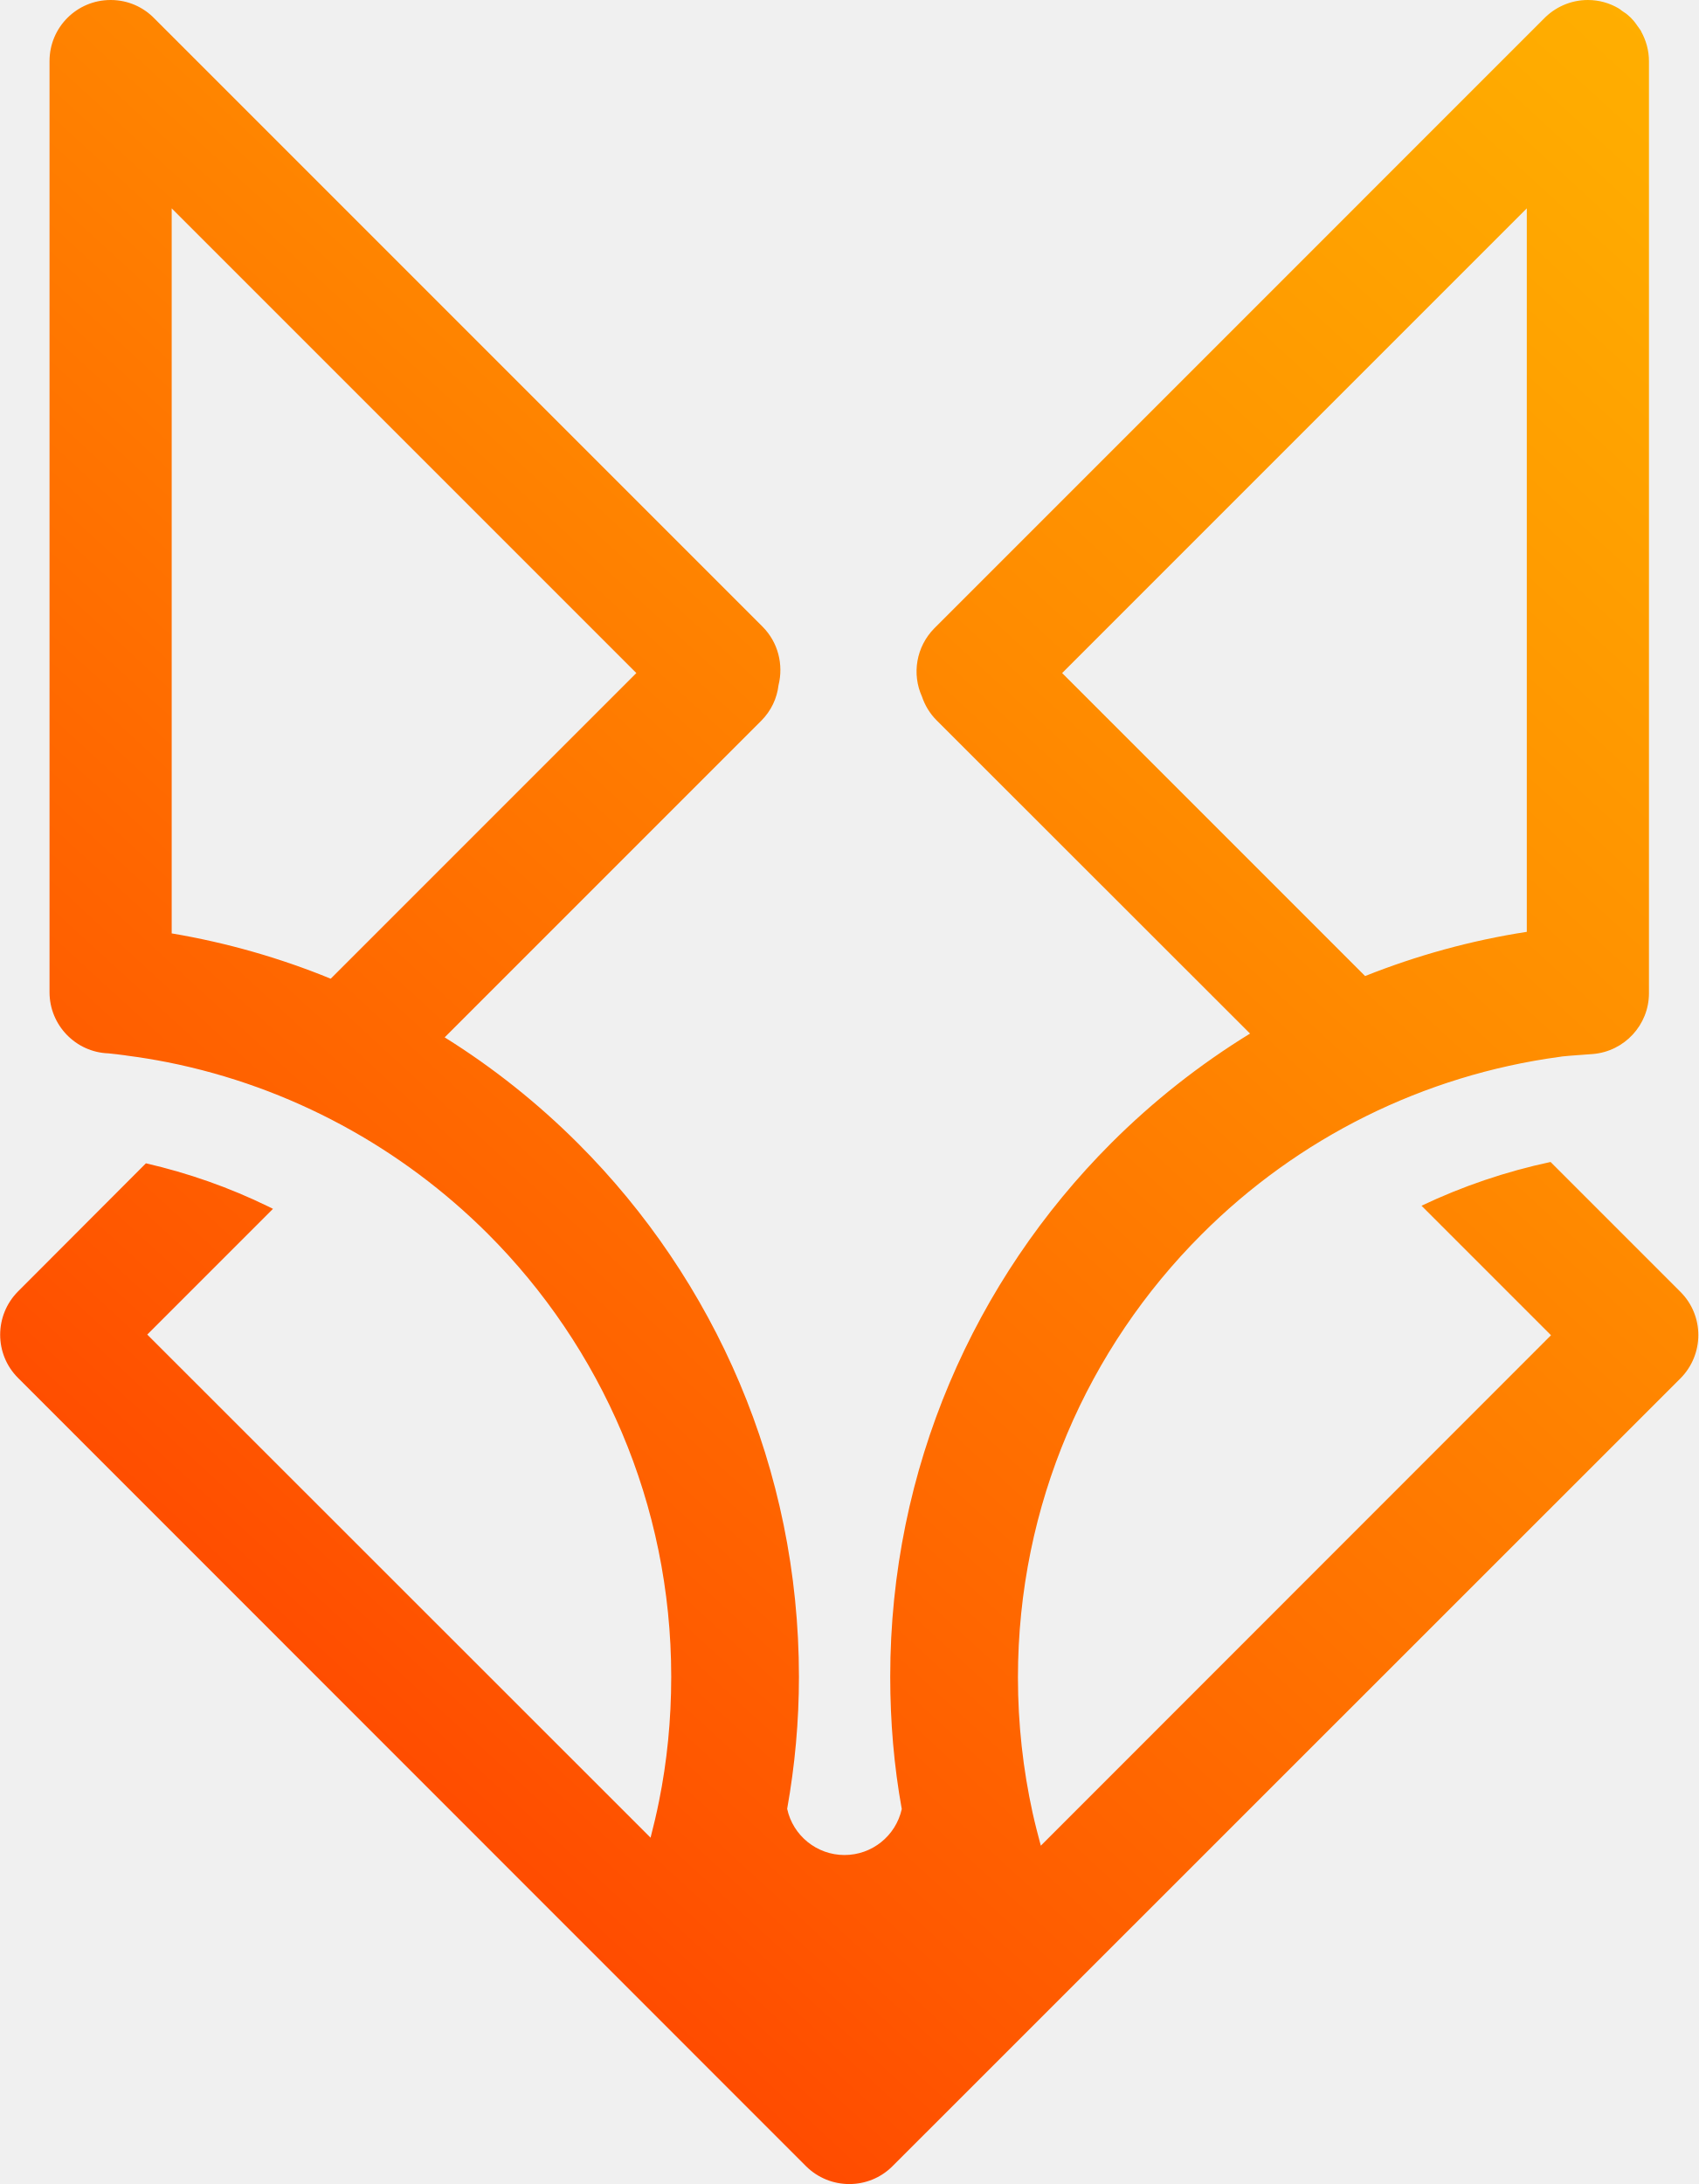
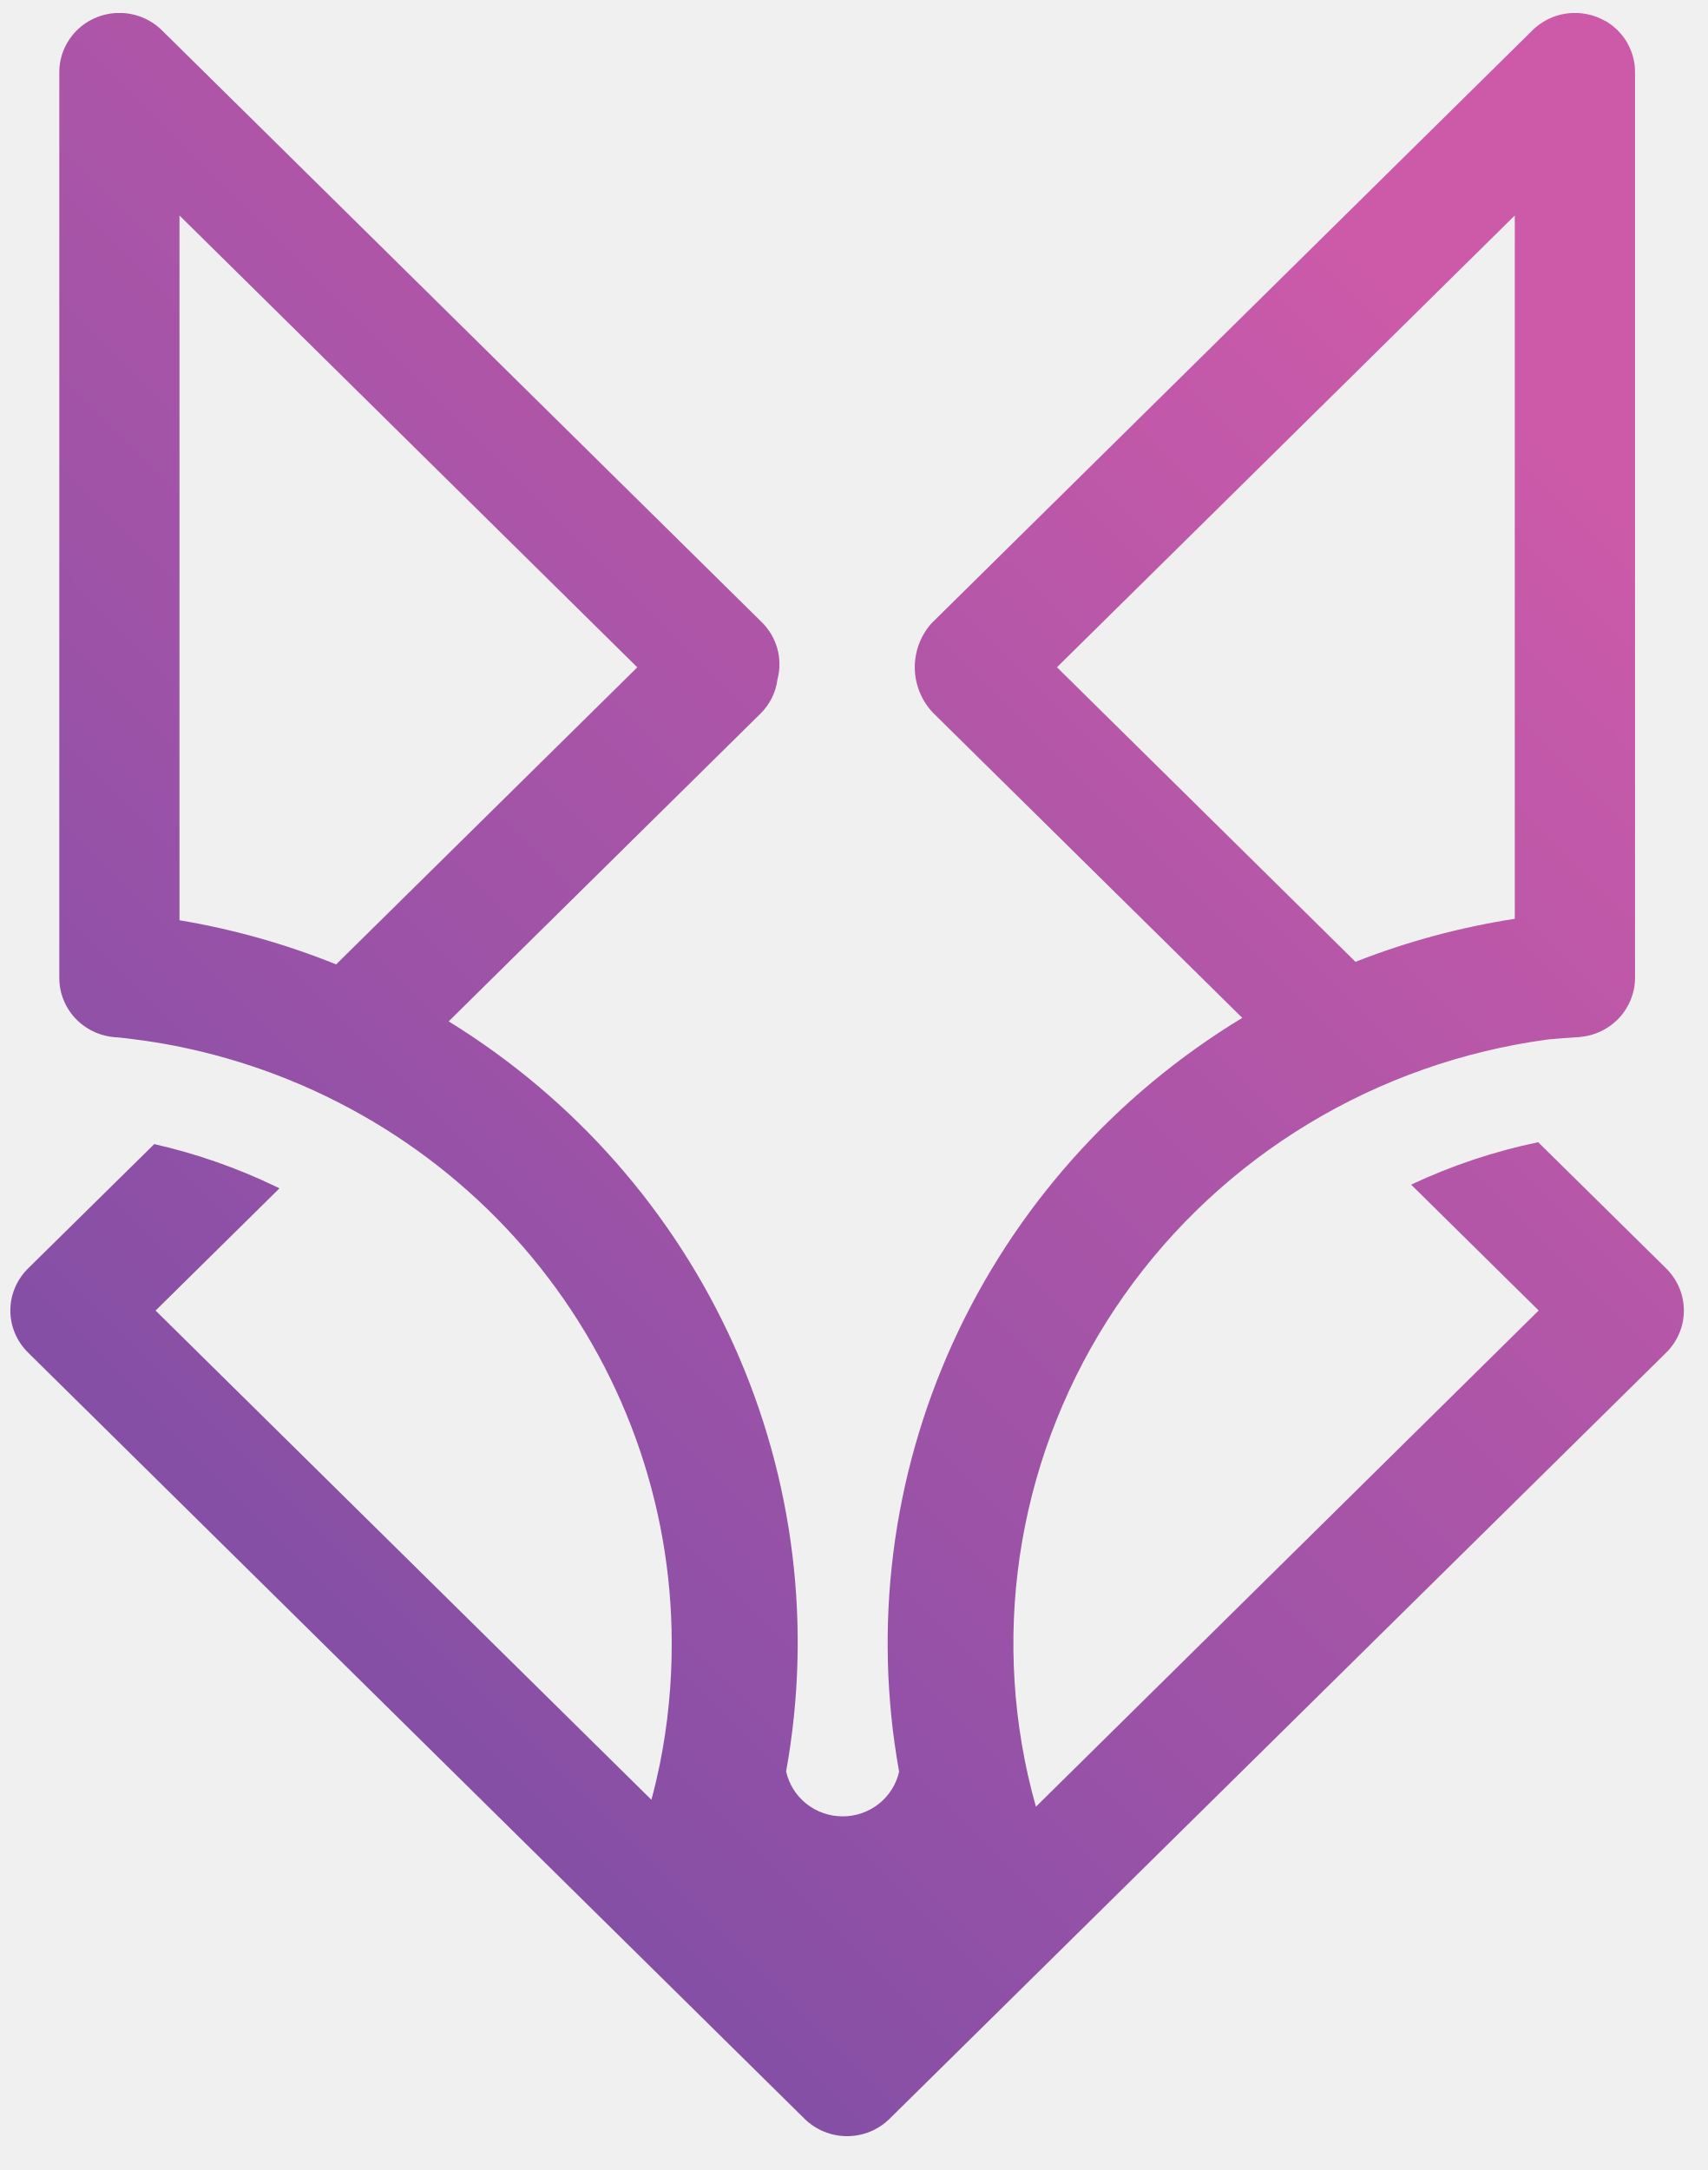
- <svg xmlns="http://www.w3.org/2000/svg" xmlns:xlink="http://www.w3.org/1999/xlink" version="1.1" id="Layer_1" x="0px" y="0px" viewBox="0 0 764.7 983.2" style="enable-background:new 0 0 764.7 983.2;" xml:space="preserve">
-   <style type="text/css">
- 
- 		.st0{clip-path:url(#SVGID_00000058588180334074843790000014369851565456710804_);fill:url(#SVGID_00000021814436593938367390000009987132912451148673_);}
- </style>
-   <g>
-     <defs>
-       <path id="SVGID_1_" d="M614.6,439.4c23.1-9.2,47.5-16,72.8-19.9V284.2V93.8L478.2,303L614.6,439.4z M77.3,420.2    c24.9,4.2,48.9,11.1,71.6,20.4L286.5,303L77.3,93.8v190.3V420.2z M421.7,324.3c-3.1-3.1-5.3-6.8-6.6-10.7    c-4.6-10.1-2.7-22.4,5.6-30.8L695,8.5c5-5.2,12.1-8.5,19.9-8.5c5.1,0,9.8,1.4,13.9,3.8l0.1,0.1l0.5,0.3l0.1,0.1l0.4,0.3l0.1,0.1    c0.5,0.4,1.1,0.7,1.6,1.1l0,0l0.2,0.1l0.4,0.3l0.1,0.1l0.4,0.3c1.1,0.9,2.1,1.9,3,3l0.3,0.4l0.1,0.1l0.3,0.4l0.1,0.2l0.1,0.1    l0.3,0.4l0,0l0.4,0.6l0,0l0.4,0.5l0.1,0.2l0.3,0.4l0.1,0.1l0.3,0.5l0.1,0.1l0.3,0.5l0,0.1c2.2,4,3.5,8.5,3.5,13.4v256.7v148.2v0.2    v14.4c0,14.4-11.1,26.2-25.2,27.4c-4.7,0.4-9.1,0.6-13.9,1.1l-1.2,0.2v0l-0.1,0c-61,8.3-117.5,36.3-161.1,80    c-51,51-82.6,121.5-82.6,199.4c0,20.9,2.3,41.3,6.6,60.9c1.1,5,2.4,9.9,3.7,14.8l229.7-229.8l-58.3-58.3    c18.5-8.8,38-15.4,58.1-19.7l58.5,58.5c10.7,10.7,10.7,28.1,0,38.9L401.8,975.2c-10.7,10.7-28.1,10.7-38.9,0L8.1,620.3    c-10.7-10.7-10.7-28.1,0-38.9l57.6-57.7c19.1,4.4,37.6,10.9,55.2,19.5l2,1l-56.6,56.6l226.6,226.5c1.4-5.4,2.7-10.9,3.8-16.4    c3.6-17.8,5.5-36.5,5.5-56.1c0-77.9-31.6-148.4-82.6-199.4c-38.7-38.6-88.5-66.1-144.2-77.2c-6.1-1.2-12.2-2.2-18.4-3h0l-0.6-0.1    c-2.4-0.3-5.2-0.7-7.6-0.9c-14.7-0.5-26.5-12.7-26.5-27.5v-14.3v-0.2v-16.9V284.2V27.5C22.3,12.3,34.6,0,49.8,0    c7.8,0,14.8,3.2,19.8,8.4l273.7,273.7c7.1,7.1,9.5,17.2,7.2,26.4c-0.7,5.9-3.3,11.5-7.8,16L200.2,467c21.8,13.6,42,29.7,60.1,47.8    c61.4,61.4,99.4,146.3,99.4,240.1c0,20-1.8,39.8-5.3,59.4c2.6,12.1,13.4,20.8,25.8,20.8c12.4,0,23.1-8.6,25.8-20.7    c-3.5-19.3-5.2-39.3-5.2-59.6c0-93.7,38-178.6,99.4-240.1c18.8-18.8,39.8-35.4,62.6-49.4L421.7,324.3z" />
-     </defs>
-     <clipPath id="SVGID_00000016777901030437594820000012518557856010095500_">
-       <use xlink:href="#SVGID_1_" style="overflow:visible;" />
-     </clipPath>
-     <linearGradient id="SVGID_00000152977016171269837500000016575549715885835949_" gradientUnits="userSpaceOnUse" x1="-124.7" y1="1046.329" x2="886.765" y2="-57.552">
-       <stop offset="9.864959e-03" style="stop-color:#FF1E00" />
-       <stop offset="0.317" style="stop-color:#FF5700" />
-       <stop offset="0.632" style="stop-color:#FF8B00" />
-       <stop offset="0.869" style="stop-color:#FFAB00" />
-       <stop offset="1" style="stop-color:#FFB700" />
+ <svg xmlns="http://www.w3.org/2000/svg" width="48" height="61" viewBox="0 0 48 61" fill="none">
+   <mask id="mask0_1_10" style="mask-type:luminance" maskUnits="userSpaceOnUse" x="0" y="0" width="48" height="61">
+     <path d="M38.108 27.037C39.55 26.471 41.053 26.065 42.587 25.828V6.058L29.716 18.757L38.108 27.037ZM5.046 25.869C6.556 26.121 8.033 26.537 9.45 27.11L17.917 18.759L5.046 6.058V25.868V25.869ZM26.241 20.047C25.916 19.709 25.73 19.265 25.719 18.801C25.708 18.336 25.872 17.883 26.179 17.531L43.056 0.88C43.319 0.608 43.667 0.431 44.045 0.379C44.423 0.327 44.807 0.403 45.136 0.593H45.142L45.174 0.611L45.179 0.615L45.205 0.632L45.214 0.638C45.247 0.659 45.28 0.682 45.312 0.706L45.321 0.714L45.345 0.732L45.353 0.739L45.379 0.76C45.445 0.815 45.507 0.876 45.563 0.942L45.584 0.965L45.59 0.973L45.608 0.998L45.616 1.007L45.623 1.015L45.643 1.041L45.667 1.075L45.688 1.105L45.695 1.114L45.712 1.141L45.715 1.147L45.733 1.175L45.738 1.184L45.755 1.212V1.217C45.895 1.464 45.969 1.743 45.968 2.027V27.487C45.967 27.905 45.807 28.308 45.52 28.616C45.233 28.924 44.84 29.114 44.418 29.151C44.127 29.174 43.86 29.187 43.565 29.215L43.494 29.225H43.485C41.11 29.549 38.829 30.354 36.785 31.59C34.741 32.826 32.978 34.466 31.608 36.407C30.238 38.348 29.29 40.547 28.823 42.867C28.356 45.187 28.381 47.577 28.896 49.887C28.964 50.191 29.041 50.49 29.124 50.788L43.259 36.839L39.673 33.301C40.811 32.765 42.011 32.364 43.245 32.108L46.847 35.66C47.163 35.973 47.341 36.398 47.341 36.84C47.341 37.282 47.163 37.707 46.847 38.02L25.01 59.56C24.853 59.715 24.667 59.838 24.462 59.922C24.256 60.006 24.037 60.049 23.815 60.049C23.593 60.049 23.373 60.006 23.168 59.922C22.962 59.838 22.776 59.715 22.619 59.56L0.787 38.02C0.63 37.864 0.505 37.681 0.42 37.478C0.335 37.276 0.291 37.059 0.291 36.839C0.291 36.62 0.335 36.403 0.42 36.201C0.505 35.998 0.63 35.814 0.787 35.659L4.337 32.161C5.511 32.428 6.651 32.825 7.734 33.345L7.857 33.405L4.374 36.841L18.314 50.593C18.403 50.264 18.48 49.933 18.55 49.596C18.776 48.474 18.888 47.334 18.885 46.19C18.884 42.232 17.493 38.396 14.949 35.335C12.405 32.274 8.864 30.177 4.93 29.401C4.561 29.328 4.179 29.267 3.799 29.219L3.763 29.214C3.613 29.195 3.44 29.172 3.295 29.16C2.858 29.143 2.445 28.96 2.141 28.65C1.838 28.339 1.668 27.924 1.667 27.493V2.032C1.666 1.699 1.767 1.374 1.956 1.098C2.144 0.822 2.412 0.608 2.725 0.484C3.038 0.359 3.382 0.33 3.711 0.4C4.041 0.47 4.342 0.635 4.576 0.875L21.419 17.492C21.627 17.697 21.777 17.953 21.855 18.234C21.932 18.515 21.933 18.811 21.859 19.092C21.813 19.46 21.644 19.803 21.377 20.064L12.614 28.711C16.149 30.888 18.942 34.06 20.633 37.818C22.324 41.576 22.835 45.748 22.101 49.795C22.18 50.152 22.38 50.473 22.668 50.703C22.956 50.932 23.316 51.058 23.686 51.059C24.057 51.06 24.417 50.936 24.706 50.708C24.996 50.479 25.197 50.16 25.278 49.803C24.543 45.724 25.071 41.52 26.792 37.741C28.513 33.962 31.347 30.781 34.926 28.613L26.241 20.047Z" fill="white" />
+   </mask>
+   <g mask="url(#mask0_1_10)">
+     <path d="M47.506 0.363H0.126V60.212H47.506V0.363Z" fill="url(#paint0_linear_1_10)" />
+   </g>
+   <defs>
+     <linearGradient id="paint0_linear_1_10" x1="-21.07" y1="66.446" x2="55.242" y2="-9.364" gradientUnits="userSpaceOnUse">
+       <stop stop-color="#5047A4" />
+       <stop offset="0.786" stop-color="#CD5AA9" />
    </linearGradient>
-     <rect x="-2.7" style="clip-path:url(#SVGID_00000016777901030437594820000012518557856010095500_);fill:url(#SVGID_00000152977016171269837500000016575549715885835949_);" width="770.1" height="985.9" />
-   </g>
+   </defs>
</svg>
